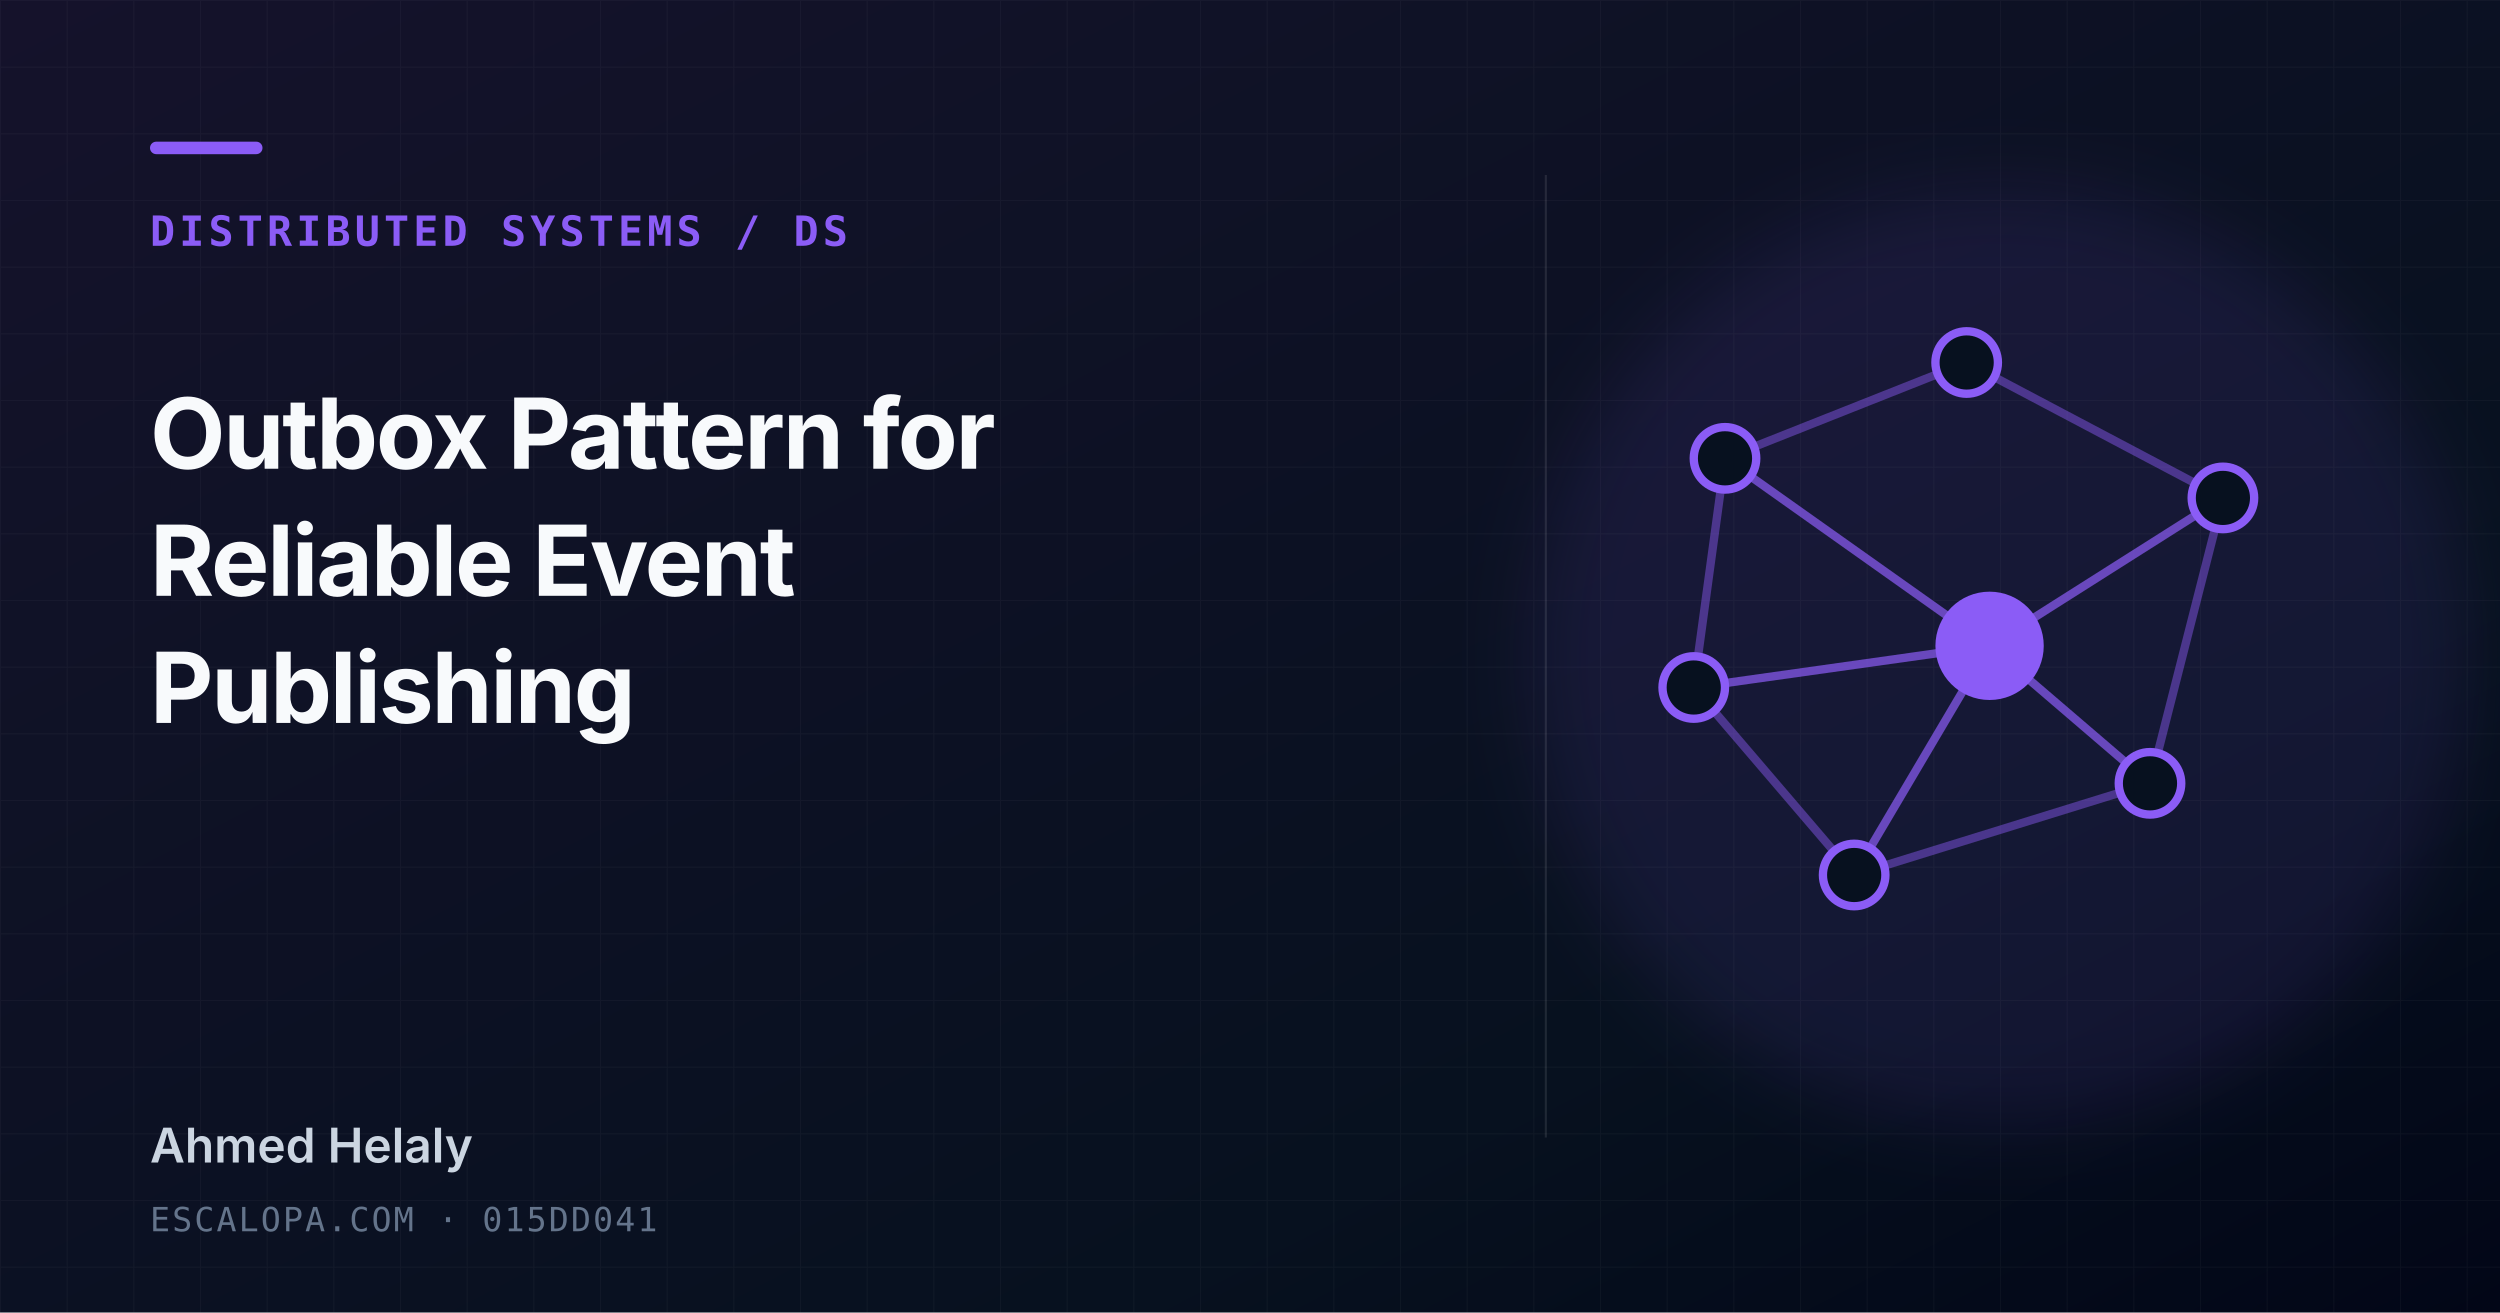
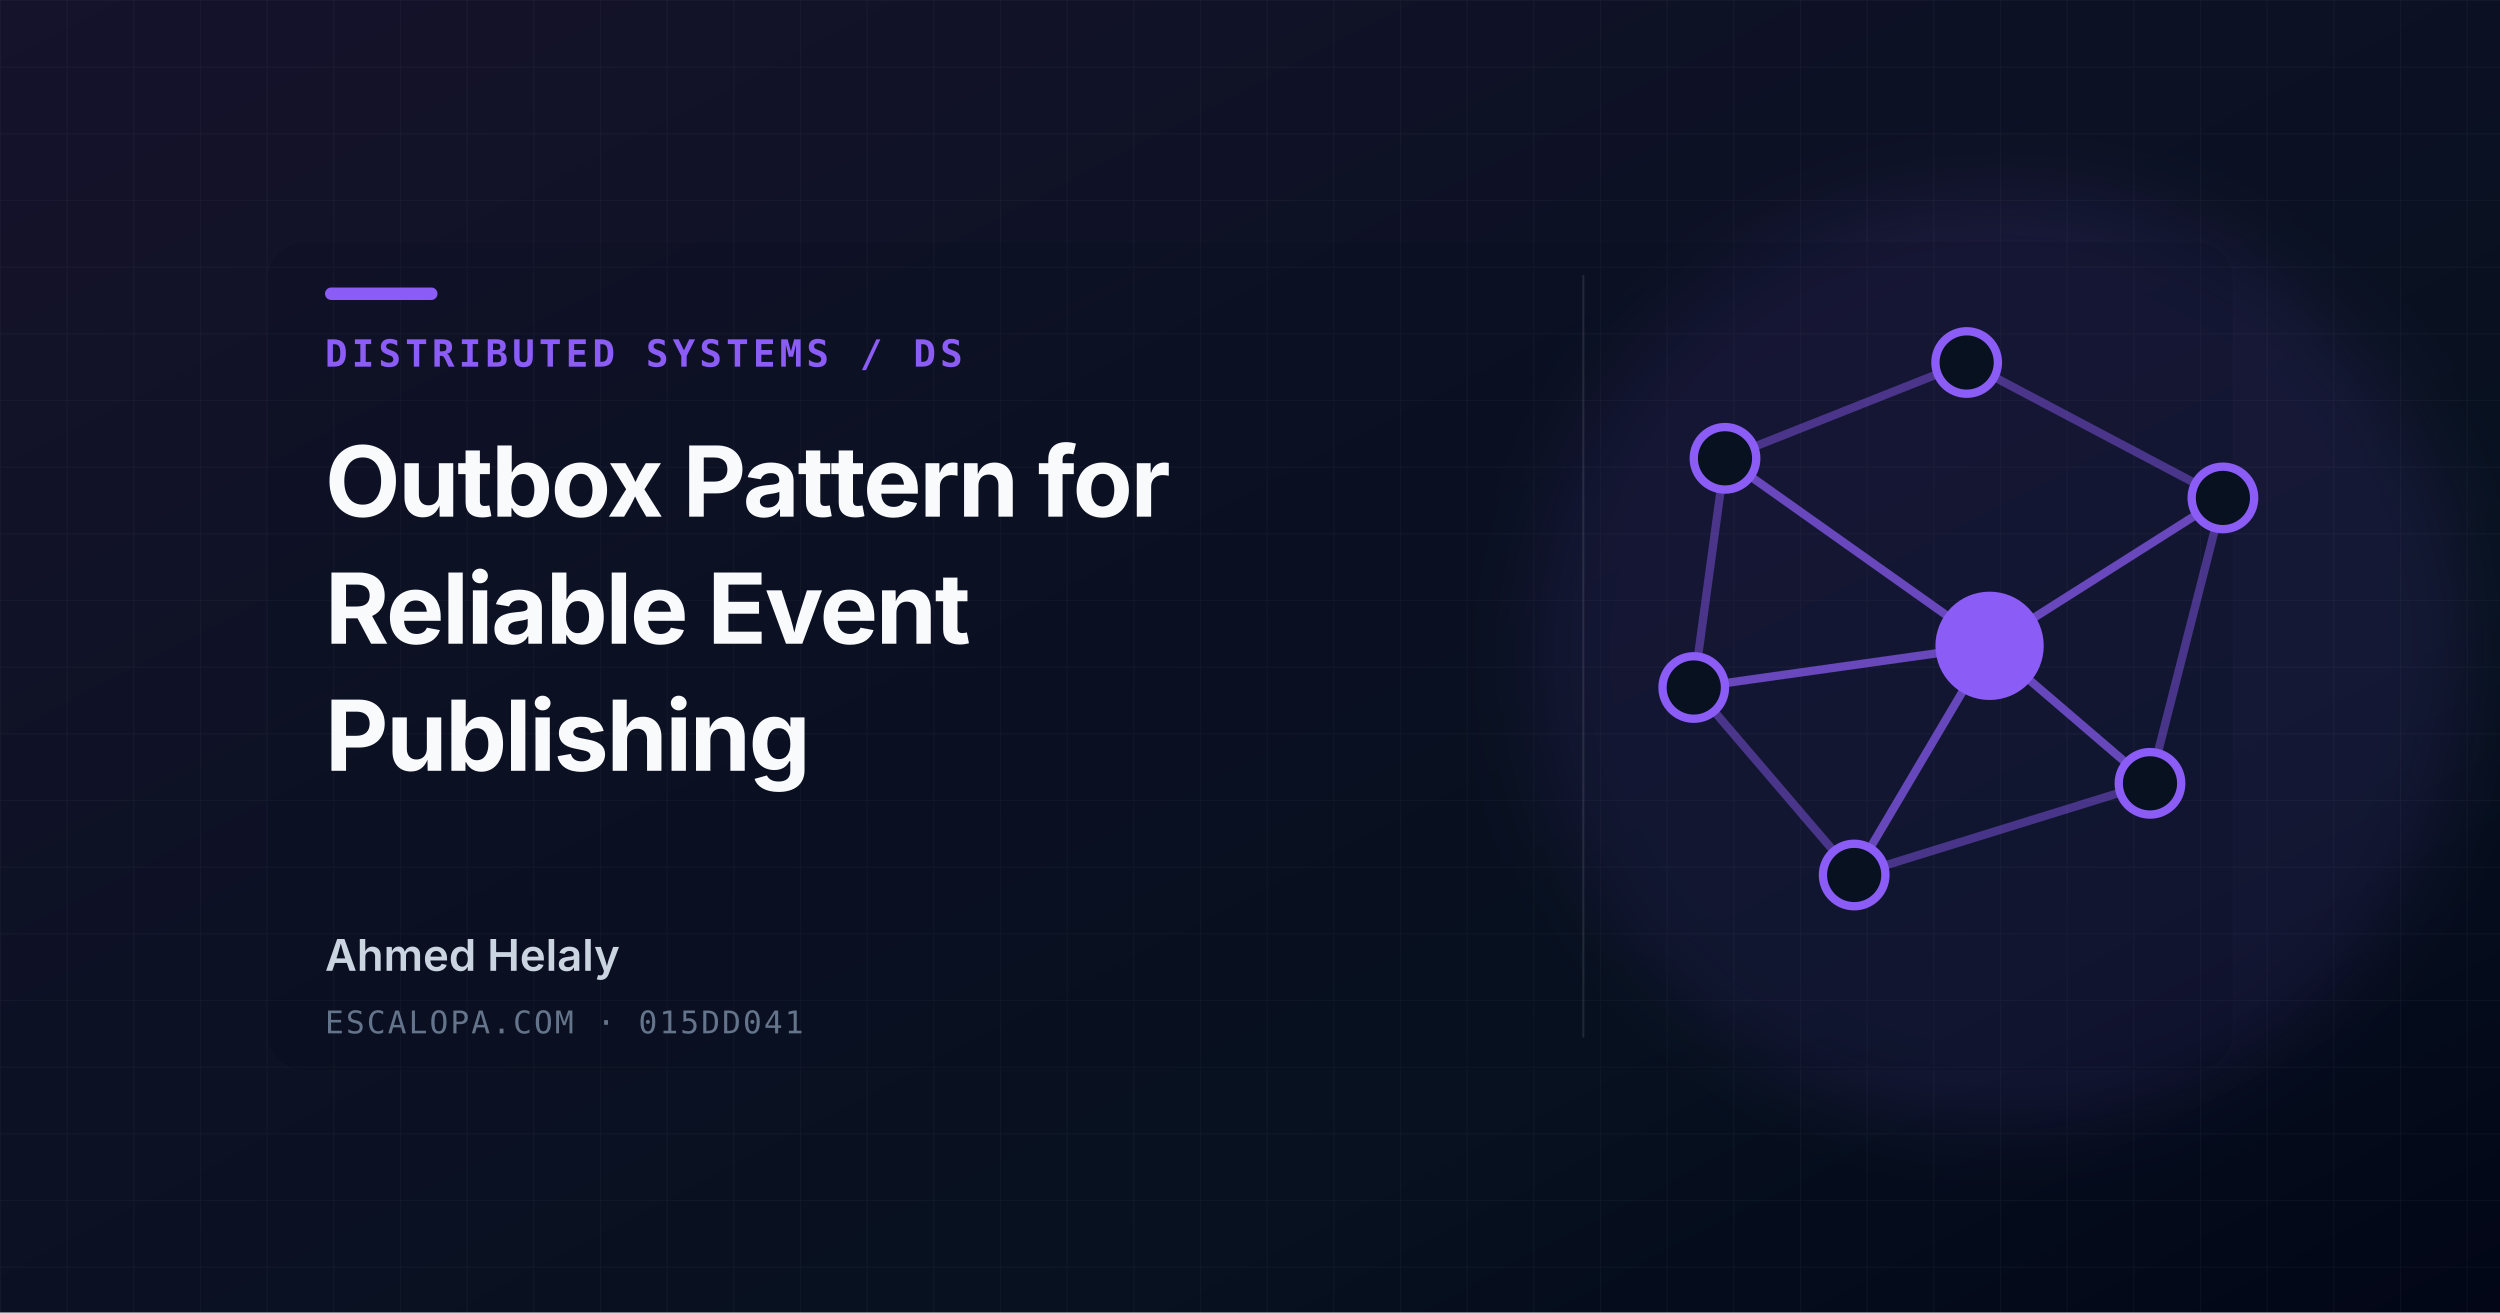
<svg xmlns="http://www.w3.org/2000/svg" width="1200" height="630" viewBox="0 0 1200 630" role="img" aria-label="Outbox Pattern for Reliable Event Publishing">
  <defs>
    <linearGradient id="g" x1="0" y1="0" x2="1" y2="1">
      <stop stop-color="#15122b" />
      <stop offset=".72" stop-color="#07111f" />
      <stop offset="1" stop-color="#020617" />
    </linearGradient>
    <pattern id="grid" width="32" height="32" patternUnits="userSpaceOnUse">
      <path d="M32 0H0v32" fill="none" stroke="#fff" stroke-width="1" opacity=".035" />
    </pattern>
    <filter id="glow">
      <feGaussianBlur stdDeviation="18" />
    </filter>
  </defs>
  <rect width="1200" height="630" fill="url(#g)" />
  <rect width="1200" height="630" fill="url(#grid)" />
  <circle cx="960" cy="315" r="225" fill="#8b5cf6" opacity=".10" filter="url(#glow)" />
-   <path d="M742 84v462" stroke="#fff" stroke-width="1" opacity=".1" />
-   <rect x="72" y="68" width="54" height="6" rx="3" fill="#8b5cf6" />
-   <text x="72" y="118" fill="#8b5cf6" font-family="ui-monospace,SFMono-Regular,monospace" font-size="20" font-weight="700" letter-spacing="2">DISTRIBUTED SYSTEMS / DS</text>
-   <text x="72" y="225" fill="#f8fafc" font-family="Inter,Arial,sans-serif" font-size="47" font-weight="720" letter-spacing="-1">
-     <tspan x="72" dy="0">Outbox Pattern for</tspan>
-     <tspan x="72" dy="61">Reliable Event</tspan>
-     <tspan x="72" dy="61">Publishing</tspan>
+   <rect x="128" y="116" width="944" height="398" rx="18" fill="#020617" opacity=".13" stroke="#fff" stroke-width="1" stroke-opacity=".05" />
+   <path d="M760 132v366" stroke="#fff" stroke-width="1" opacity=".1" />
+   <rect x="156" y="138" width="54" height="6" rx="3" fill="#8b5cf6" />
+   <text x="156" y="176" fill="#8b5cf6" font-family="ui-monospace,SFMono-Regular,monospace" font-size="18" font-weight="700" letter-spacing="2">DISTRIBUTED SYSTEMS / DS</text>
+   <text x="156" y="248" fill="#f8fafc" font-family="Inter,Arial,sans-serif" font-size="47" font-weight="720" letter-spacing="-1">
+     <tspan x="156" dy="0">Outbox Pattern for</tspan>
+     <tspan x="156" dy="61">Reliable Event</tspan>
+     <tspan x="156" dy="61">Publishing</tspan>
  </text>
  <g fill="#07111f" stroke="#8b5cf6" stroke-width="4">
    <path d="M828 220 944 174 1067 239 1032 376 890 420 813 330Z" fill="none" opacity=".45" />
    <path d="M828 220 955 310 1067 239M955 310 1032 376M955 310 890 420M813 330 955 310" fill="none" opacity=".7" />
    <circle cx="828" cy="220" r="15" />
    <circle cx="944" cy="174" r="15" />
    <circle cx="1067" cy="239" r="15" />
    <circle cx="1032" cy="376" r="15" />
    <circle cx="890" cy="420" r="15" />
    <circle cx="813" cy="330" r="15" />
    <circle cx="955" cy="310" r="24" fill="#8b5cf6" />
  </g>
-   <text x="72" y="558" fill="#cbd5e1" font-family="Inter,Arial,sans-serif" font-size="23" font-weight="600">Ahmed Helaly</text>
-   <text x="72" y="591" fill="#64748b" font-family="ui-monospace,SFMono-Regular,monospace" font-size="16" letter-spacing="1">ESCALOPA.COM  ·  015DD041</text>
+   <text x="156" y="466" fill="#cbd5e1" font-family="Inter,Arial,sans-serif" font-size="21" font-weight="600">Ahmed Helaly</text>
+   <text x="156" y="496" fill="#64748b" font-family="ui-monospace,SFMono-Regular,monospace" font-size="15" letter-spacing="1">ESCALOPA.COM  ·  015DD041</text>
</svg>
